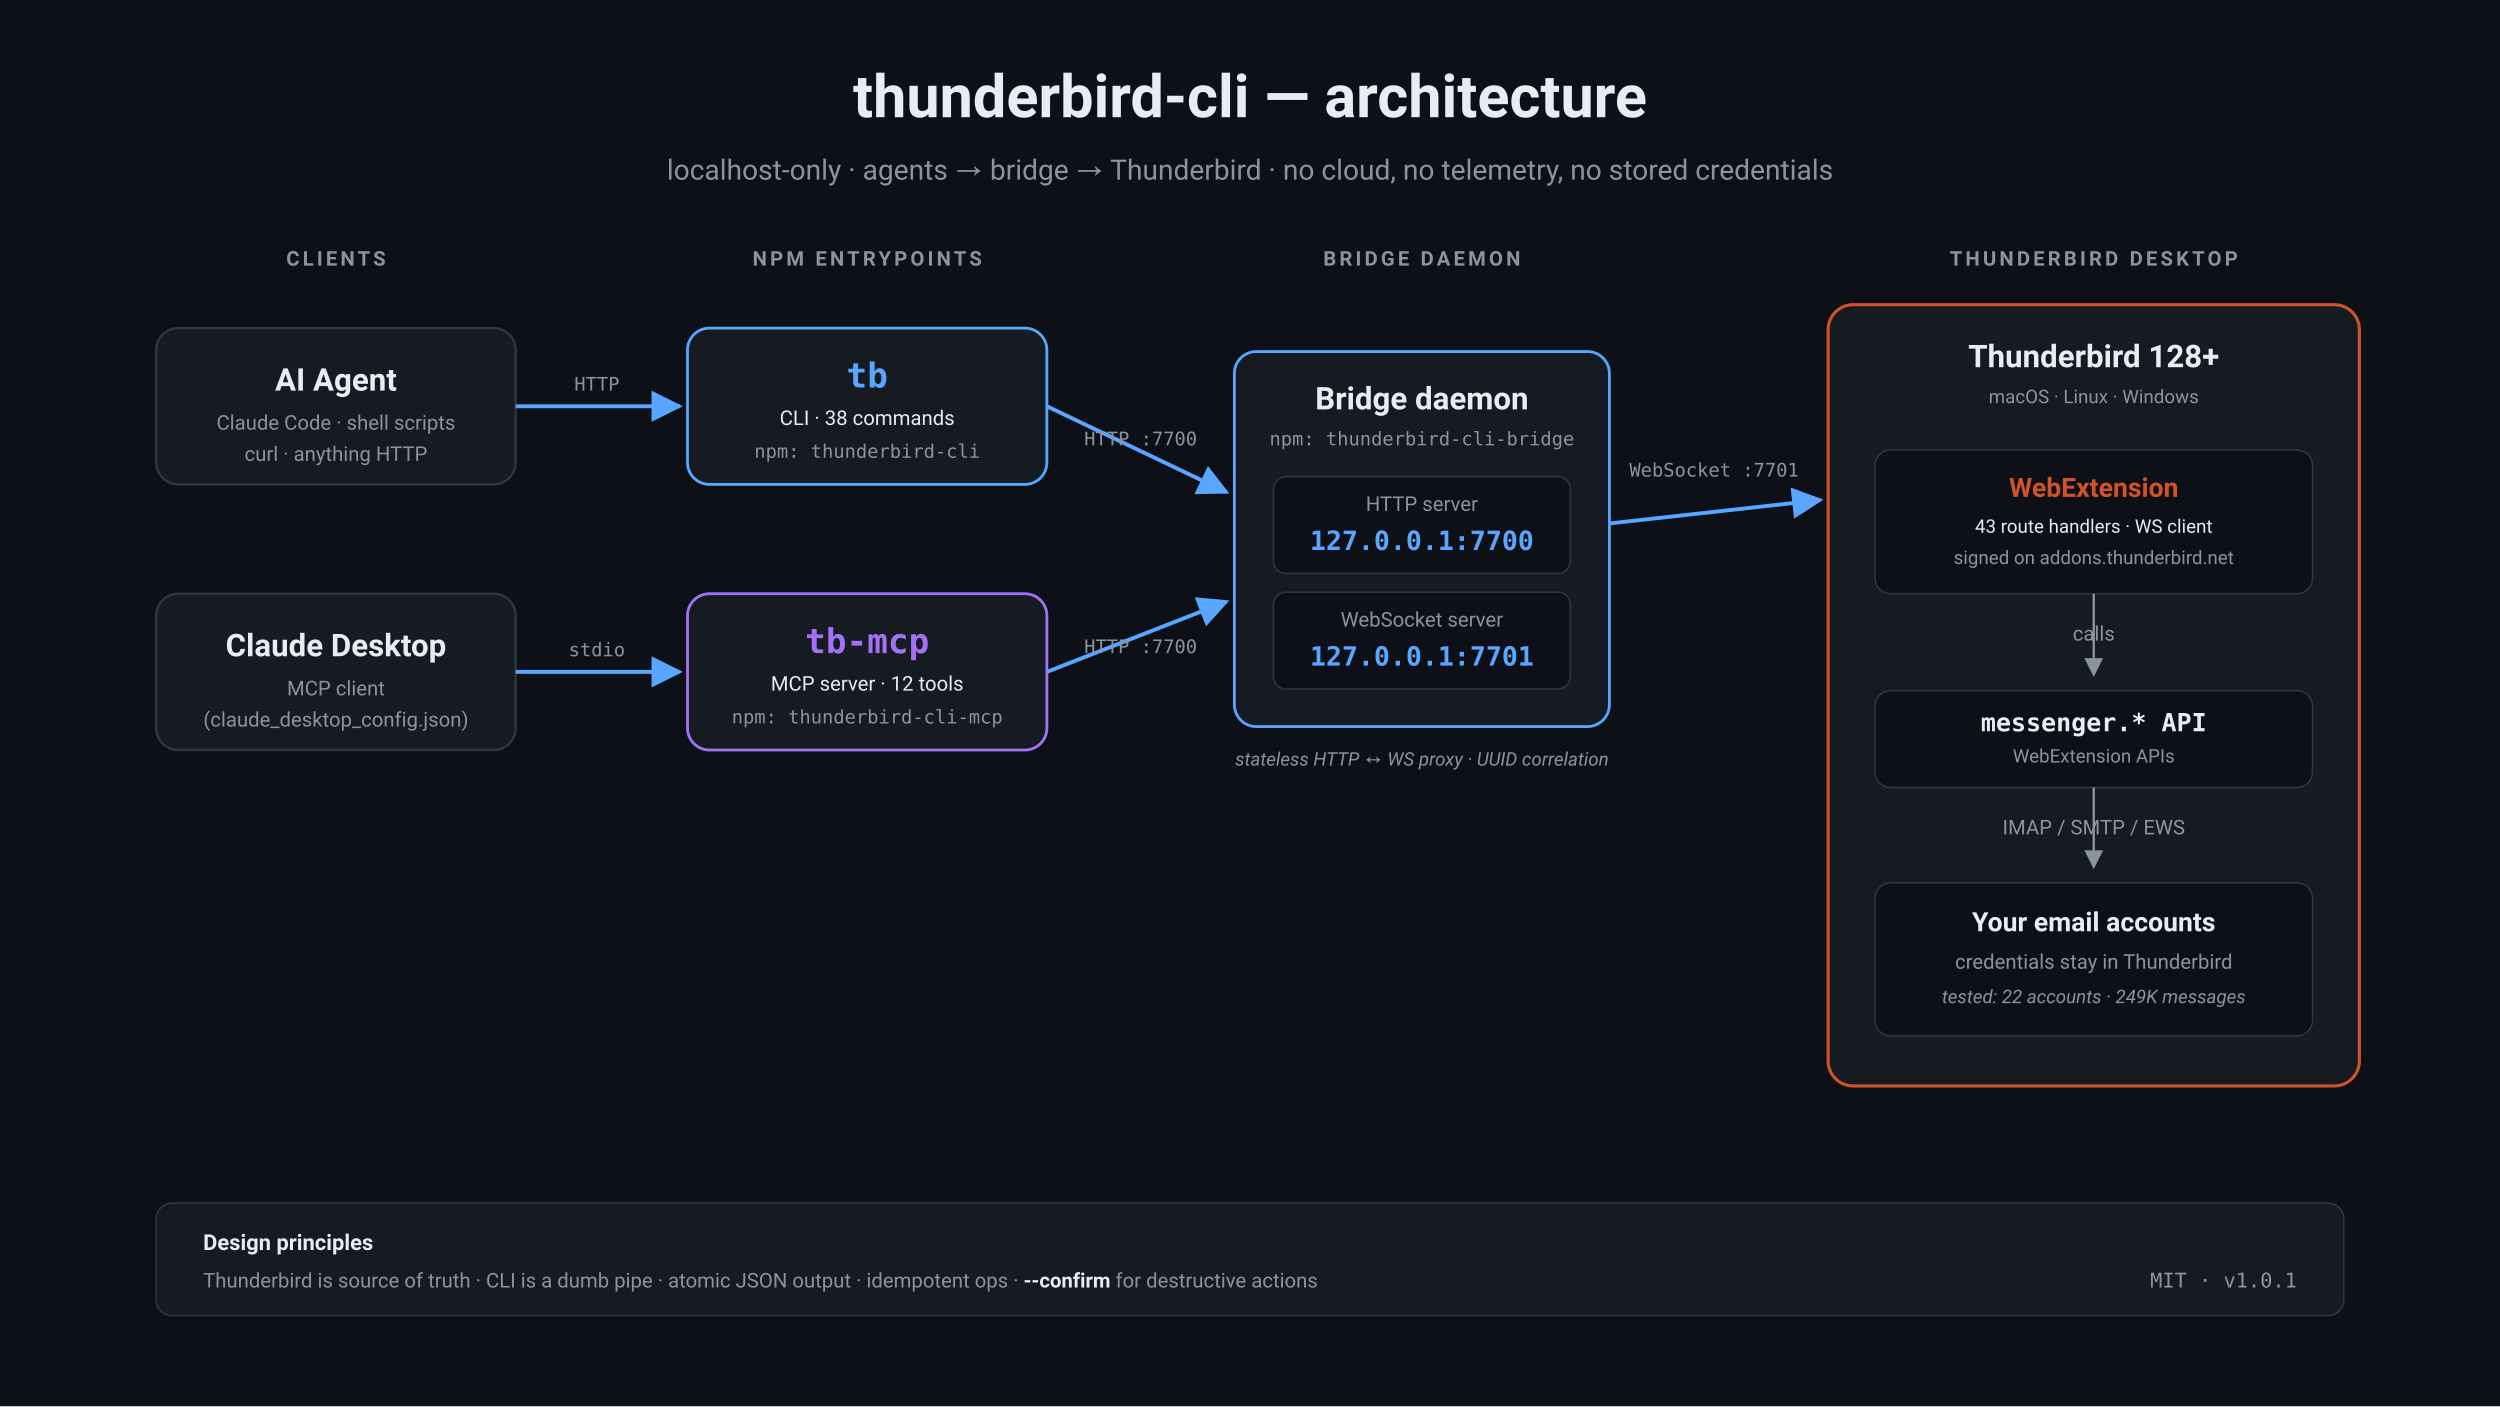
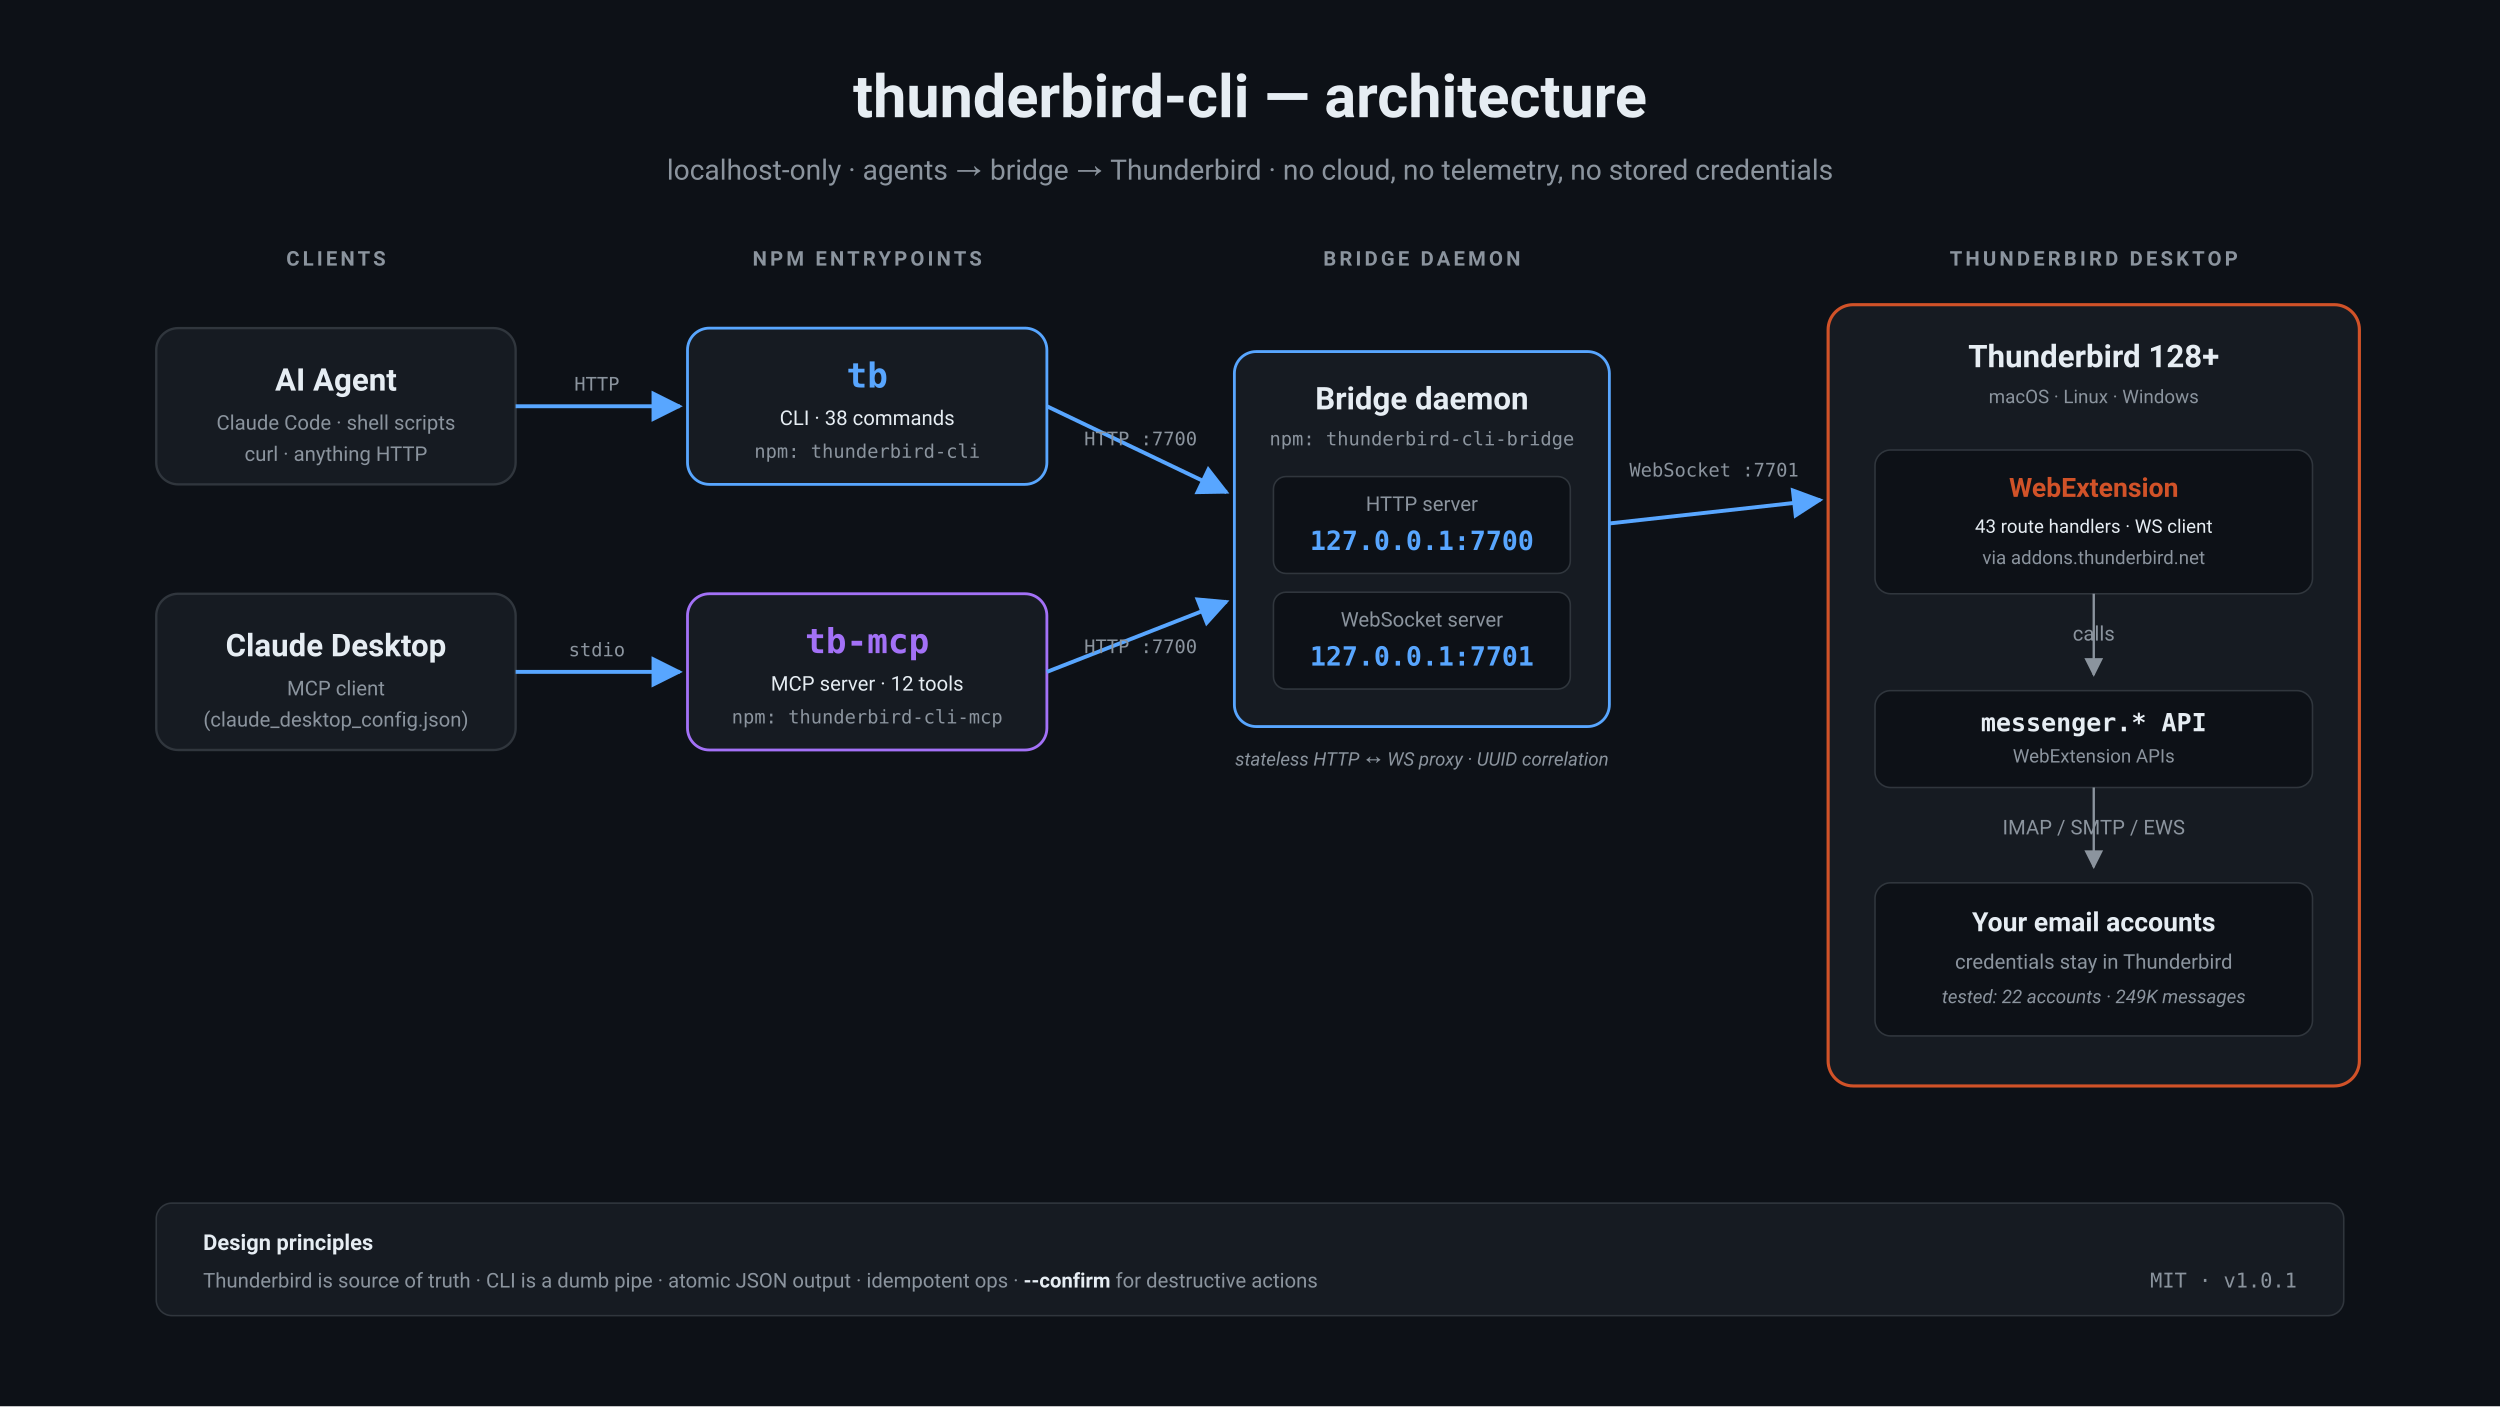
<svg xmlns="http://www.w3.org/2000/svg" width="1600" height="900" viewBox="0 0 1600 900" font-family="-apple-system, BlinkMacSystemFont, 'Segoe UI', Roboto, Helvetica, Arial, sans-serif">
  <defs>
    <marker id="arrow" viewBox="0 0 10 10" refX="9" refY="5" markerWidth="8" markerHeight="8" orient="auto-start-reverse">
      <path d="M 0 0 L 10 5 L 0 10 z" fill="#58a6ff" />
    </marker>
    <marker id="arrowDim" viewBox="0 0 10 10" refX="9" refY="5" markerWidth="8" markerHeight="8" orient="auto-start-reverse">
      <path d="M 0 0 L 10 5 L 0 10 z" fill="#8b949e" />
    </marker>
  </defs>
  <rect width="1600" height="900" fill="#0d1117" />
  <text x="800" y="75" text-anchor="middle" font-size="38" font-weight="700" fill="#e6edf3">thunderbird-cli — architecture</text>
  <text x="800" y="115" text-anchor="middle" font-size="18" fill="#8b949e">localhost-only  ·  agents → bridge → Thunderbird  ·  no cloud, no telemetry, no stored credentials</text>
  <g font-size="13" fill="#8b949e" font-weight="600" letter-spacing="2">
    <text x="215" y="170" text-anchor="middle">CLIENTS</text>
    <text x="555" y="170" text-anchor="middle">NPM ENTRYPOINTS</text>
    <text x="910" y="170" text-anchor="middle">BRIDGE DAEMON</text>
    <text x="1340" y="170" text-anchor="middle">THUNDERBIRD DESKTOP</text>
  </g>
  <g>
    <rect x="100" y="210" width="230" height="100" rx="14" ry="14" fill="#161b22" stroke="#30363d" stroke-width="1.5" />
    <text x="215" y="250" text-anchor="middle" font-size="20" font-weight="600" fill="#e6edf3">AI Agent</text>
    <text x="215" y="275" text-anchor="middle" font-size="13" fill="#8b949e">Claude Code · shell scripts</text>
    <text x="215" y="295" text-anchor="middle" font-size="13" fill="#8b949e">curl · anything HTTP</text>
  </g>
  <g>
    <rect x="100" y="380" width="230" height="100" rx="14" ry="14" fill="#161b22" stroke="#30363d" stroke-width="1.5" />
    <text x="215" y="420" text-anchor="middle" font-size="20" font-weight="600" fill="#e6edf3">Claude Desktop</text>
    <text x="215" y="445" text-anchor="middle" font-size="13" fill="#8b949e">MCP client</text>
    <text x="215" y="465" text-anchor="middle" font-size="13" fill="#8b949e">(claude_desktop_config.json)</text>
  </g>
  <g>
    <rect x="440" y="210" width="230" height="100" rx="14" ry="14" fill="#161b22" stroke="#58a6ff" stroke-width="1.8" />
    <text x="555" y="248" text-anchor="middle" font-size="22" font-weight="700" fill="#58a6ff" font-family="ui-monospace, SFMono-Regular, Menlo, Consolas, monospace">tb</text>
    <text x="555" y="272" text-anchor="middle" font-size="13" fill="#e6edf3">CLI · 38 commands</text>
    <text x="555" y="293" text-anchor="middle" font-size="12" fill="#8b949e" font-family="ui-monospace, SFMono-Regular, Menlo, Consolas, monospace">npm: thunderbird-cli</text>
  </g>
  <g>
    <rect x="440" y="380" width="230" height="100" rx="14" ry="14" fill="#161b22" stroke="#a371f7" stroke-width="1.8" />
    <text x="555" y="418" text-anchor="middle" font-size="22" font-weight="700" fill="#a371f7" font-family="ui-monospace, SFMono-Regular, Menlo, Consolas, monospace">tb-mcp</text>
    <text x="555" y="442" text-anchor="middle" font-size="13" fill="#e6edf3">MCP server · 12 tools</text>
    <text x="555" y="463" text-anchor="middle" font-size="12" fill="#8b949e" font-family="ui-monospace, SFMono-Regular, Menlo, Consolas, monospace">npm: thunderbird-cli-mcp</text>
  </g>
  <g>
    <rect x="790" y="225" width="240" height="240" rx="14" ry="14" fill="#161b22" stroke="#58a6ff" stroke-width="1.8" />
    <text x="910" y="262" text-anchor="middle" font-size="20" font-weight="700" fill="#e6edf3">Bridge daemon</text>
    <text x="910" y="285" text-anchor="middle" font-size="12" fill="#8b949e" font-family="ui-monospace, SFMono-Regular, Menlo, Consolas, monospace">npm: thunderbird-cli-bridge</text>
    <rect x="815" y="305" width="190" height="62" rx="8" ry="8" fill="#0d1117" stroke="#30363d" />
    <text x="910" y="327" text-anchor="middle" font-size="13" fill="#8b949e">HTTP server</text>
    <text x="910" y="352" text-anchor="middle" font-size="17" font-weight="700" fill="#58a6ff" font-family="ui-monospace, SFMono-Regular, Menlo, Consolas, monospace">127.0.0.1:7700</text>
    <rect x="815" y="379" width="190" height="62" rx="8" ry="8" fill="#0d1117" stroke="#30363d" />
    <text x="910" y="401" text-anchor="middle" font-size="13" fill="#8b949e">WebSocket server</text>
    <text x="910" y="426" text-anchor="middle" font-size="17" font-weight="700" fill="#58a6ff" font-family="ui-monospace, SFMono-Regular, Menlo, Consolas, monospace">127.0.0.1:7701</text>
  </g>
  <text x="910" y="490" text-anchor="middle" font-size="12" fill="#8b949e" font-style="italic">stateless HTTP ↔ WS proxy · UUID correlation</text>
  <g>
    <rect x="1170" y="195" width="340" height="500" rx="16" ry="16" fill="#161b22" stroke="#d15228" stroke-width="2" />
    <text x="1340" y="235" text-anchor="middle" font-size="20" font-weight="700" fill="#e6edf3">Thunderbird 128+</text>
    <text x="1340" y="258" text-anchor="middle" font-size="12" fill="#8b949e">macOS · Linux · Windows</text>
    <rect x="1200" y="288" width="280" height="92" rx="10" ry="10" fill="#0d1117" stroke="#30363d" />
    <text x="1340" y="318" text-anchor="middle" font-size="17" font-weight="700" fill="#d15228">WebExtension</text>
    <text x="1340" y="341" text-anchor="middle" font-size="12" fill="#e6edf3">43 route handlers · WS client</text>
-     <text x="1340" y="361" text-anchor="middle" font-size="12" fill="#8b949e">signed on addons.thunderbird.net</text>
+     <text x="1340" y="361" text-anchor="middle" font-size="12" fill="#8b949e">via addons.thunderbird.net</text>
    <text x="1340" y="410" text-anchor="middle" font-size="13" fill="#8b949e">calls</text>
    <line x1="1340" y1="380" x2="1340" y2="432" stroke="#8b949e" stroke-width="1.5" marker-end="url(#arrowDim)" />
    <rect x="1200" y="442" width="280" height="62" rx="10" ry="10" fill="#0d1117" stroke="#30363d" />
    <text x="1340" y="468" text-anchor="middle" font-size="16" font-weight="700" fill="#e6edf3" font-family="ui-monospace, SFMono-Regular, Menlo, Consolas, monospace">messenger.* API</text>
    <text x="1340" y="488" text-anchor="middle" font-size="12" fill="#8b949e">WebExtension APIs</text>
    <text x="1340" y="534" text-anchor="middle" font-size="13" fill="#8b949e">IMAP / SMTP / EWS</text>
    <line x1="1340" y1="504" x2="1340" y2="555" stroke="#8b949e" stroke-width="1.5" marker-end="url(#arrowDim)" />
    <rect x="1200" y="565" width="280" height="98" rx="10" ry="10" fill="#0d1117" stroke="#30363d" />
    <text x="1340" y="596" text-anchor="middle" font-size="17" font-weight="700" fill="#e6edf3">Your email accounts</text>
    <text x="1340" y="620" text-anchor="middle" font-size="13" fill="#8b949e">credentials stay in Thunderbird</text>
    <text x="1340" y="642" text-anchor="middle" font-size="12" fill="#8b949e" font-style="italic">tested: 22 accounts · 249K messages</text>
  </g>
  <g stroke="#58a6ff" stroke-width="2.5" fill="none">
    <line x1="330" y1="260" x2="435" y2="260" marker-end="url(#arrow)" />
    <line x1="330" y1="430" x2="435" y2="430" marker-end="url(#arrow)" />
    <line x1="670" y1="260" x2="785" y2="315" marker-end="url(#arrow)" />
    <line x1="670" y1="430" x2="785" y2="385" marker-end="url(#arrow)" />
    <line x1="1030" y1="335" x2="1165" y2="320" marker-end="url(#arrow)" />
  </g>
  <g font-size="12" fill="#8b949e" font-family="ui-monospace, SFMono-Regular, Menlo, Consolas, monospace">
    <text x="382" y="250" text-anchor="middle">HTTP</text>
    <text x="382" y="420" text-anchor="middle">stdio</text>
    <text x="730" y="285" text-anchor="middle">HTTP :7700</text>
    <text x="730" y="418" text-anchor="middle">HTTP :7700</text>
    <text x="1097" y="305" text-anchor="middle">WebSocket :7701</text>
  </g>
  <g font-size="13" fill="#8b949e">
    <rect x="100" y="770" width="1400" height="72" rx="10" ry="10" fill="#161b22" stroke="#30363d" />
    <text x="130" y="800" font-weight="700" fill="#e6edf3" font-size="14">Design principles</text>
    <text x="130" y="824">Thunderbird is source of truth  ·  CLI is a dumb pipe  ·  atomic JSON output  ·  idempotent ops  ·  <tspan fill="#e6edf3" font-weight="600">--confirm</tspan> for destructive actions</text>
    <text x="1470" y="824" text-anchor="end" font-family="ui-monospace, SFMono-Regular, Menlo, Consolas, monospace">MIT · v1.0.1</text>
  </g>
</svg>
